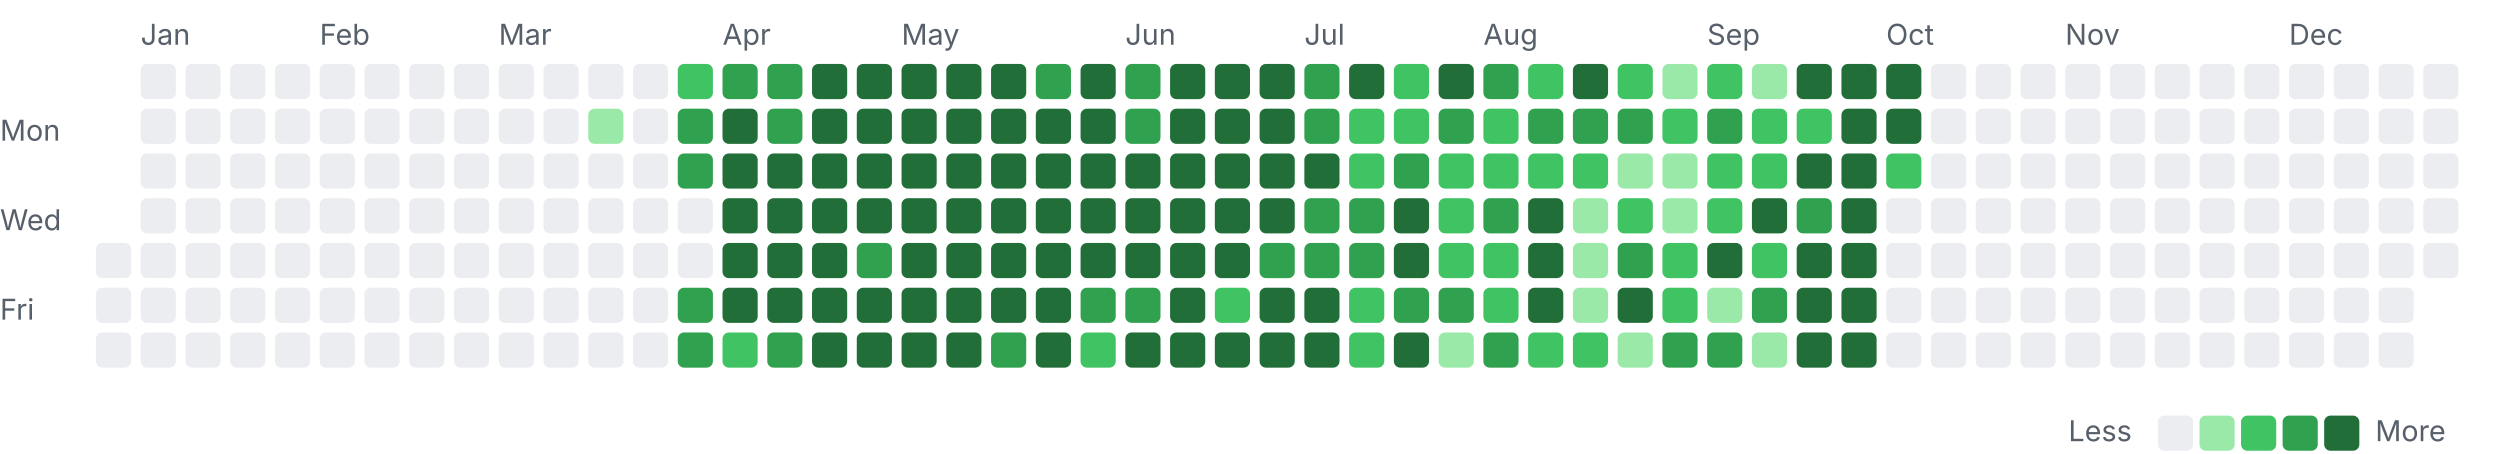
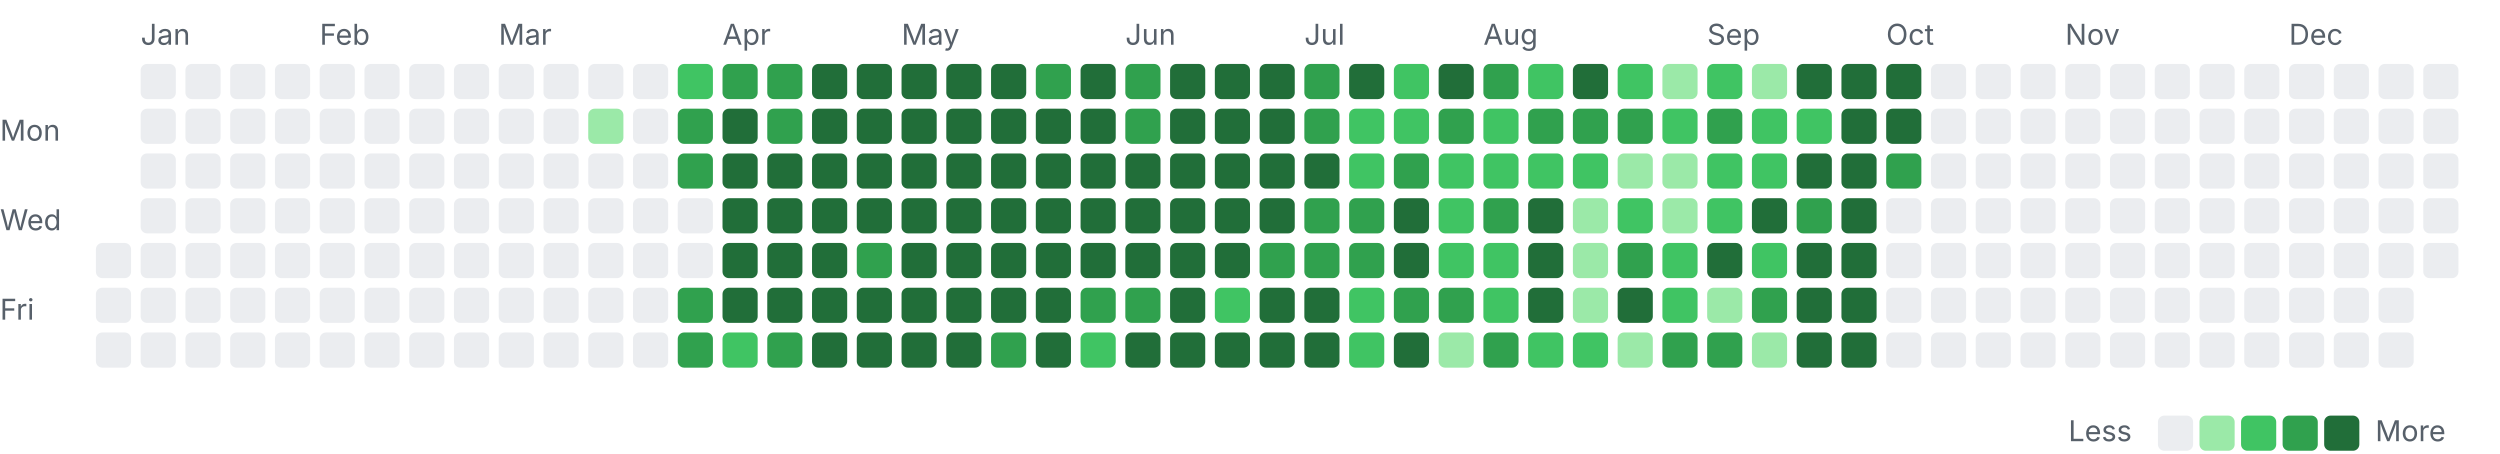
<svg xmlns="http://www.w3.org/2000/svg" width="782" height="142" viewBox="0 0 782 142">
  <style>.l0{fill:#ebedf0}.l1{fill:#9be9a8}.l2{fill:#40c463}.l3{fill:#30a14e}.l4{fill:#216e39} .lbl{fill:#57606a;font:9px -apple-system,Segoe UI,sans-serif}@media(prefers-color-scheme:dark){.l0{fill:#161b22}.l1{fill:#0e4429}.l2{fill:#006d32}.l3{fill:#26a641}.l4{fill:#39d353} .lbl{fill:#8b949e}}</style>
  <text class="lbl" x="44" y="14">Jan</text>
  <text class="lbl" x="100" y="14">Feb</text>
  <text class="lbl" x="156" y="14">Mar</text>
  <text class="lbl" x="226" y="14">Apr</text>
  <text class="lbl" x="282" y="14">May</text>
  <text class="lbl" x="352" y="14">Jun</text>
  <text class="lbl" x="408" y="14">Jul</text>
  <text class="lbl" x="464" y="14">Aug</text>
  <text class="lbl" x="534" y="14">Sep</text>
  <text class="lbl" x="590" y="14">Oct</text>
  <text class="lbl" x="646" y="14">Nov</text>
  <text class="lbl" x="716" y="14">Dec</text>
  <text class="lbl" x="0" y="44">Mon</text>
  <text class="lbl" x="0" y="72">Wed</text>
  <text class="lbl" x="0" y="100">Fri</text>
  <rect class="l0" x="30" y="76" width="11" height="11" rx="2" />
  <rect class="l0" x="30" y="90" width="11" height="11" rx="2" />
  <rect class="l0" x="30" y="104" width="11" height="11" rx="2" />
  <rect class="l0" x="44" y="20" width="11" height="11" rx="2" />
  <rect class="l0" x="44" y="34" width="11" height="11" rx="2" />
  <rect class="l0" x="44" y="48" width="11" height="11" rx="2" />
  <rect class="l0" x="44" y="62" width="11" height="11" rx="2" />
  <rect class="l0" x="44" y="76" width="11" height="11" rx="2" />
  <rect class="l0" x="44" y="90" width="11" height="11" rx="2" />
  <rect class="l0" x="44" y="104" width="11" height="11" rx="2" />
  <rect class="l0" x="58" y="20" width="11" height="11" rx="2" />
  <rect class="l0" x="58" y="34" width="11" height="11" rx="2" />
  <rect class="l0" x="58" y="48" width="11" height="11" rx="2" />
  <rect class="l0" x="58" y="62" width="11" height="11" rx="2" />
  <rect class="l0" x="58" y="76" width="11" height="11" rx="2" />
  <rect class="l0" x="58" y="90" width="11" height="11" rx="2" />
  <rect class="l0" x="58" y="104" width="11" height="11" rx="2" />
  <rect class="l0" x="72" y="20" width="11" height="11" rx="2" />
  <rect class="l0" x="72" y="34" width="11" height="11" rx="2" />
  <rect class="l0" x="72" y="48" width="11" height="11" rx="2" />
  <rect class="l0" x="72" y="62" width="11" height="11" rx="2" />
  <rect class="l0" x="72" y="76" width="11" height="11" rx="2" />
  <rect class="l0" x="72" y="90" width="11" height="11" rx="2" />
  <rect class="l0" x="72" y="104" width="11" height="11" rx="2" />
  <rect class="l0" x="86" y="20" width="11" height="11" rx="2" />
  <rect class="l0" x="86" y="34" width="11" height="11" rx="2" />
  <rect class="l0" x="86" y="48" width="11" height="11" rx="2" />
  <rect class="l0" x="86" y="62" width="11" height="11" rx="2" />
  <rect class="l0" x="86" y="76" width="11" height="11" rx="2" />
  <rect class="l0" x="86" y="90" width="11" height="11" rx="2" />
  <rect class="l0" x="86" y="104" width="11" height="11" rx="2" />
  <rect class="l0" x="100" y="20" width="11" height="11" rx="2" />
  <rect class="l0" x="100" y="34" width="11" height="11" rx="2" />
  <rect class="l0" x="100" y="48" width="11" height="11" rx="2" />
  <rect class="l0" x="100" y="62" width="11" height="11" rx="2" />
  <rect class="l0" x="100" y="76" width="11" height="11" rx="2" />
  <rect class="l0" x="100" y="90" width="11" height="11" rx="2" />
  <rect class="l0" x="100" y="104" width="11" height="11" rx="2" />
  <rect class="l0" x="114" y="20" width="11" height="11" rx="2" />
  <rect class="l0" x="114" y="34" width="11" height="11" rx="2" />
  <rect class="l0" x="114" y="48" width="11" height="11" rx="2" />
  <rect class="l0" x="114" y="62" width="11" height="11" rx="2" />
  <rect class="l0" x="114" y="76" width="11" height="11" rx="2" />
  <rect class="l0" x="114" y="90" width="11" height="11" rx="2" />
  <rect class="l0" x="114" y="104" width="11" height="11" rx="2" />
  <rect class="l0" x="128" y="20" width="11" height="11" rx="2" />
  <rect class="l0" x="128" y="34" width="11" height="11" rx="2" />
  <rect class="l0" x="128" y="48" width="11" height="11" rx="2" />
  <rect class="l0" x="128" y="62" width="11" height="11" rx="2" />
  <rect class="l0" x="128" y="76" width="11" height="11" rx="2" />
  <rect class="l0" x="128" y="90" width="11" height="11" rx="2" />
  <rect class="l0" x="128" y="104" width="11" height="11" rx="2" />
  <rect class="l0" x="142" y="20" width="11" height="11" rx="2" />
  <rect class="l0" x="142" y="34" width="11" height="11" rx="2" />
  <rect class="l0" x="142" y="48" width="11" height="11" rx="2" />
  <rect class="l0" x="142" y="62" width="11" height="11" rx="2" />
  <rect class="l0" x="142" y="76" width="11" height="11" rx="2" />
  <rect class="l0" x="142" y="90" width="11" height="11" rx="2" />
  <rect class="l0" x="142" y="104" width="11" height="11" rx="2" />
  <rect class="l0" x="156" y="20" width="11" height="11" rx="2" />
  <rect class="l0" x="156" y="34" width="11" height="11" rx="2" />
  <rect class="l0" x="156" y="48" width="11" height="11" rx="2" />
  <rect class="l0" x="156" y="62" width="11" height="11" rx="2" />
  <rect class="l0" x="156" y="76" width="11" height="11" rx="2" />
  <rect class="l0" x="156" y="90" width="11" height="11" rx="2" />
  <rect class="l0" x="156" y="104" width="11" height="11" rx="2" />
  <rect class="l0" x="170" y="20" width="11" height="11" rx="2" />
  <rect class="l0" x="170" y="34" width="11" height="11" rx="2" />
  <rect class="l0" x="170" y="48" width="11" height="11" rx="2" />
  <rect class="l0" x="170" y="62" width="11" height="11" rx="2" />
  <rect class="l0" x="170" y="76" width="11" height="11" rx="2" />
  <rect class="l0" x="170" y="90" width="11" height="11" rx="2" />
  <rect class="l0" x="170" y="104" width="11" height="11" rx="2" />
  <rect class="l0" x="184" y="20" width="11" height="11" rx="2" />
  <rect class="l1" x="184" y="34" width="11" height="11" rx="2" />
  <rect class="l0" x="184" y="48" width="11" height="11" rx="2" />
  <rect class="l0" x="184" y="62" width="11" height="11" rx="2" />
  <rect class="l0" x="184" y="76" width="11" height="11" rx="2" />
  <rect class="l0" x="184" y="90" width="11" height="11" rx="2" />
  <rect class="l0" x="184" y="104" width="11" height="11" rx="2" />
  <rect class="l0" x="198" y="20" width="11" height="11" rx="2" />
  <rect class="l0" x="198" y="34" width="11" height="11" rx="2" />
  <rect class="l0" x="198" y="48" width="11" height="11" rx="2" />
  <rect class="l0" x="198" y="62" width="11" height="11" rx="2" />
  <rect class="l0" x="198" y="76" width="11" height="11" rx="2" />
  <rect class="l0" x="198" y="90" width="11" height="11" rx="2" />
  <rect class="l0" x="198" y="104" width="11" height="11" rx="2" />
  <rect class="l2" x="212" y="20" width="11" height="11" rx="2" />
  <rect class="l3" x="212" y="34" width="11" height="11" rx="2" />
  <rect class="l3" x="212" y="48" width="11" height="11" rx="2" />
  <rect class="l0" x="212" y="62" width="11" height="11" rx="2" />
  <rect class="l0" x="212" y="76" width="11" height="11" rx="2" />
  <rect class="l3" x="212" y="90" width="11" height="11" rx="2" />
  <rect class="l3" x="212" y="104" width="11" height="11" rx="2" />
  <rect class="l3" x="226" y="20" width="11" height="11" rx="2" />
  <rect class="l4" x="226" y="34" width="11" height="11" rx="2" />
  <rect class="l4" x="226" y="48" width="11" height="11" rx="2" />
  <rect class="l4" x="226" y="62" width="11" height="11" rx="2" />
  <rect class="l4" x="226" y="76" width="11" height="11" rx="2" />
  <rect class="l4" x="226" y="90" width="11" height="11" rx="2" />
  <rect class="l2" x="226" y="104" width="11" height="11" rx="2" />
  <rect class="l3" x="240" y="20" width="11" height="11" rx="2" />
  <rect class="l3" x="240" y="34" width="11" height="11" rx="2" />
  <rect class="l4" x="240" y="48" width="11" height="11" rx="2" />
  <rect class="l4" x="240" y="62" width="11" height="11" rx="2" />
  <rect class="l4" x="240" y="76" width="11" height="11" rx="2" />
  <rect class="l4" x="240" y="90" width="11" height="11" rx="2" />
  <rect class="l3" x="240" y="104" width="11" height="11" rx="2" />
  <rect class="l4" x="254" y="20" width="11" height="11" rx="2" />
  <rect class="l4" x="254" y="34" width="11" height="11" rx="2" />
  <rect class="l4" x="254" y="48" width="11" height="11" rx="2" />
  <rect class="l4" x="254" y="62" width="11" height="11" rx="2" />
  <rect class="l4" x="254" y="76" width="11" height="11" rx="2" />
  <rect class="l4" x="254" y="90" width="11" height="11" rx="2" />
  <rect class="l4" x="254" y="104" width="11" height="11" rx="2" />
  <rect class="l4" x="268" y="20" width="11" height="11" rx="2" />
  <rect class="l4" x="268" y="34" width="11" height="11" rx="2" />
  <rect class="l4" x="268" y="48" width="11" height="11" rx="2" />
  <rect class="l4" x="268" y="62" width="11" height="11" rx="2" />
  <rect class="l3" x="268" y="76" width="11" height="11" rx="2" />
  <rect class="l4" x="268" y="90" width="11" height="11" rx="2" />
  <rect class="l4" x="268" y="104" width="11" height="11" rx="2" />
  <rect class="l4" x="282" y="20" width="11" height="11" rx="2" />
  <rect class="l4" x="282" y="34" width="11" height="11" rx="2" />
  <rect class="l4" x="282" y="48" width="11" height="11" rx="2" />
  <rect class="l4" x="282" y="62" width="11" height="11" rx="2" />
  <rect class="l4" x="282" y="76" width="11" height="11" rx="2" />
  <rect class="l4" x="282" y="90" width="11" height="11" rx="2" />
  <rect class="l4" x="282" y="104" width="11" height="11" rx="2" />
  <rect class="l4" x="296" y="20" width="11" height="11" rx="2" />
  <rect class="l4" x="296" y="34" width="11" height="11" rx="2" />
  <rect class="l4" x="296" y="48" width="11" height="11" rx="2" />
  <rect class="l4" x="296" y="62" width="11" height="11" rx="2" />
  <rect class="l4" x="296" y="76" width="11" height="11" rx="2" />
  <rect class="l4" x="296" y="90" width="11" height="11" rx="2" />
  <rect class="l4" x="296" y="104" width="11" height="11" rx="2" />
  <rect class="l4" x="310" y="20" width="11" height="11" rx="2" />
  <rect class="l4" x="310" y="34" width="11" height="11" rx="2" />
  <rect class="l4" x="310" y="48" width="11" height="11" rx="2" />
  <rect class="l4" x="310" y="62" width="11" height="11" rx="2" />
  <rect class="l4" x="310" y="76" width="11" height="11" rx="2" />
  <rect class="l4" x="310" y="90" width="11" height="11" rx="2" />
  <rect class="l3" x="310" y="104" width="11" height="11" rx="2" />
  <rect class="l3" x="324" y="20" width="11" height="11" rx="2" />
  <rect class="l4" x="324" y="34" width="11" height="11" rx="2" />
  <rect class="l4" x="324" y="48" width="11" height="11" rx="2" />
  <rect class="l4" x="324" y="62" width="11" height="11" rx="2" />
  <rect class="l4" x="324" y="76" width="11" height="11" rx="2" />
  <rect class="l4" x="324" y="90" width="11" height="11" rx="2" />
  <rect class="l4" x="324" y="104" width="11" height="11" rx="2" />
  <rect class="l4" x="338" y="20" width="11" height="11" rx="2" />
  <rect class="l4" x="338" y="34" width="11" height="11" rx="2" />
  <rect class="l4" x="338" y="48" width="11" height="11" rx="2" />
  <rect class="l4" x="338" y="62" width="11" height="11" rx="2" />
  <rect class="l4" x="338" y="76" width="11" height="11" rx="2" />
  <rect class="l3" x="338" y="90" width="11" height="11" rx="2" />
  <rect class="l2" x="338" y="104" width="11" height="11" rx="2" />
  <rect class="l3" x="352" y="20" width="11" height="11" rx="2" />
  <rect class="l3" x="352" y="34" width="11" height="11" rx="2" />
  <rect class="l4" x="352" y="48" width="11" height="11" rx="2" />
  <rect class="l4" x="352" y="62" width="11" height="11" rx="2" />
  <rect class="l4" x="352" y="76" width="11" height="11" rx="2" />
  <rect class="l3" x="352" y="90" width="11" height="11" rx="2" />
  <rect class="l4" x="352" y="104" width="11" height="11" rx="2" />
  <rect class="l4" x="366" y="20" width="11" height="11" rx="2" />
  <rect class="l4" x="366" y="34" width="11" height="11" rx="2" />
  <rect class="l4" x="366" y="48" width="11" height="11" rx="2" />
  <rect class="l4" x="366" y="62" width="11" height="11" rx="2" />
  <rect class="l4" x="366" y="76" width="11" height="11" rx="2" />
  <rect class="l4" x="366" y="90" width="11" height="11" rx="2" />
  <rect class="l4" x="366" y="104" width="11" height="11" rx="2" />
  <rect class="l4" x="380" y="20" width="11" height="11" rx="2" />
  <rect class="l4" x="380" y="34" width="11" height="11" rx="2" />
  <rect class="l4" x="380" y="48" width="11" height="11" rx="2" />
  <rect class="l4" x="380" y="62" width="11" height="11" rx="2" />
  <rect class="l4" x="380" y="76" width="11" height="11" rx="2" />
  <rect class="l2" x="380" y="90" width="11" height="11" rx="2" />
  <rect class="l4" x="380" y="104" width="11" height="11" rx="2" />
  <rect class="l4" x="394" y="20" width="11" height="11" rx="2" />
  <rect class="l4" x="394" y="34" width="11" height="11" rx="2" />
  <rect class="l4" x="394" y="48" width="11" height="11" rx="2" />
  <rect class="l4" x="394" y="62" width="11" height="11" rx="2" />
  <rect class="l3" x="394" y="76" width="11" height="11" rx="2" />
  <rect class="l4" x="394" y="90" width="11" height="11" rx="2" />
  <rect class="l4" x="394" y="104" width="11" height="11" rx="2" />
  <rect class="l3" x="408" y="20" width="11" height="11" rx="2" />
  <rect class="l3" x="408" y="34" width="11" height="11" rx="2" />
  <rect class="l4" x="408" y="48" width="11" height="11" rx="2" />
  <rect class="l3" x="408" y="62" width="11" height="11" rx="2" />
  <rect class="l3" x="408" y="76" width="11" height="11" rx="2" />
  <rect class="l4" x="408" y="90" width="11" height="11" rx="2" />
  <rect class="l4" x="408" y="104" width="11" height="11" rx="2" />
  <rect class="l4" x="422" y="20" width="11" height="11" rx="2" />
  <rect class="l2" x="422" y="34" width="11" height="11" rx="2" />
  <rect class="l2" x="422" y="48" width="11" height="11" rx="2" />
  <rect class="l3" x="422" y="62" width="11" height="11" rx="2" />
  <rect class="l3" x="422" y="76" width="11" height="11" rx="2" />
  <rect class="l2" x="422" y="90" width="11" height="11" rx="2" />
  <rect class="l2" x="422" y="104" width="11" height="11" rx="2" />
  <rect class="l2" x="436" y="20" width="11" height="11" rx="2" />
  <rect class="l2" x="436" y="34" width="11" height="11" rx="2" />
  <rect class="l3" x="436" y="48" width="11" height="11" rx="2" />
  <rect class="l4" x="436" y="62" width="11" height="11" rx="2" />
  <rect class="l4" x="436" y="76" width="11" height="11" rx="2" />
  <rect class="l3" x="436" y="90" width="11" height="11" rx="2" />
  <rect class="l4" x="436" y="104" width="11" height="11" rx="2" />
  <rect class="l4" x="450" y="20" width="11" height="11" rx="2" />
  <rect class="l3" x="450" y="34" width="11" height="11" rx="2" />
  <rect class="l2" x="450" y="48" width="11" height="11" rx="2" />
  <rect class="l2" x="450" y="62" width="11" height="11" rx="2" />
  <rect class="l2" x="450" y="76" width="11" height="11" rx="2" />
  <rect class="l3" x="450" y="90" width="11" height="11" rx="2" />
  <rect class="l1" x="450" y="104" width="11" height="11" rx="2" />
  <rect class="l3" x="464" y="20" width="11" height="11" rx="2" />
  <rect class="l2" x="464" y="34" width="11" height="11" rx="2" />
  <rect class="l2" x="464" y="48" width="11" height="11" rx="2" />
  <rect class="l3" x="464" y="62" width="11" height="11" rx="2" />
  <rect class="l2" x="464" y="76" width="11" height="11" rx="2" />
  <rect class="l2" x="464" y="90" width="11" height="11" rx="2" />
  <rect class="l3" x="464" y="104" width="11" height="11" rx="2" />
  <rect class="l2" x="478" y="20" width="11" height="11" rx="2" />
  <rect class="l3" x="478" y="34" width="11" height="11" rx="2" />
  <rect class="l2" x="478" y="48" width="11" height="11" rx="2" />
  <rect class="l4" x="478" y="62" width="11" height="11" rx="2" />
  <rect class="l4" x="478" y="76" width="11" height="11" rx="2" />
  <rect class="l4" x="478" y="90" width="11" height="11" rx="2" />
  <rect class="l2" x="478" y="104" width="11" height="11" rx="2" />
  <rect class="l4" x="492" y="20" width="11" height="11" rx="2" />
  <rect class="l3" x="492" y="34" width="11" height="11" rx="2" />
  <rect class="l2" x="492" y="48" width="11" height="11" rx="2" />
  <rect class="l1" x="492" y="62" width="11" height="11" rx="2" />
  <rect class="l1" x="492" y="76" width="11" height="11" rx="2" />
  <rect class="l1" x="492" y="90" width="11" height="11" rx="2" />
  <rect class="l2" x="492" y="104" width="11" height="11" rx="2" />
  <rect class="l2" x="506" y="20" width="11" height="11" rx="2" />
  <rect class="l3" x="506" y="34" width="11" height="11" rx="2" />
  <rect class="l1" x="506" y="48" width="11" height="11" rx="2" />
  <rect class="l2" x="506" y="62" width="11" height="11" rx="2" />
  <rect class="l3" x="506" y="76" width="11" height="11" rx="2" />
  <rect class="l4" x="506" y="90" width="11" height="11" rx="2" />
  <rect class="l1" x="506" y="104" width="11" height="11" rx="2" />
  <rect class="l1" x="520" y="20" width="11" height="11" rx="2" />
  <rect class="l2" x="520" y="34" width="11" height="11" rx="2" />
  <rect class="l1" x="520" y="48" width="11" height="11" rx="2" />
  <rect class="l1" x="520" y="62" width="11" height="11" rx="2" />
  <rect class="l2" x="520" y="76" width="11" height="11" rx="2" />
  <rect class="l2" x="520" y="90" width="11" height="11" rx="2" />
  <rect class="l3" x="520" y="104" width="11" height="11" rx="2" />
  <rect class="l2" x="534" y="20" width="11" height="11" rx="2" />
  <rect class="l3" x="534" y="34" width="11" height="11" rx="2" />
  <rect class="l2" x="534" y="48" width="11" height="11" rx="2" />
  <rect class="l2" x="534" y="62" width="11" height="11" rx="2" />
  <rect class="l4" x="534" y="76" width="11" height="11" rx="2" />
  <rect class="l1" x="534" y="90" width="11" height="11" rx="2" />
  <rect class="l3" x="534" y="104" width="11" height="11" rx="2" />
  <rect class="l1" x="548" y="20" width="11" height="11" rx="2" />
  <rect class="l2" x="548" y="34" width="11" height="11" rx="2" />
  <rect class="l2" x="548" y="48" width="11" height="11" rx="2" />
  <rect class="l4" x="548" y="62" width="11" height="11" rx="2" />
  <rect class="l2" x="548" y="76" width="11" height="11" rx="2" />
  <rect class="l3" x="548" y="90" width="11" height="11" rx="2" />
  <rect class="l1" x="548" y="104" width="11" height="11" rx="2" />
  <rect class="l4" x="562" y="20" width="11" height="11" rx="2" />
  <rect class="l2" x="562" y="34" width="11" height="11" rx="2" />
  <rect class="l4" x="562" y="48" width="11" height="11" rx="2" />
  <rect class="l3" x="562" y="62" width="11" height="11" rx="2" />
  <rect class="l4" x="562" y="76" width="11" height="11" rx="2" />
  <rect class="l4" x="562" y="90" width="11" height="11" rx="2" />
  <rect class="l4" x="562" y="104" width="11" height="11" rx="2" />
  <rect class="l4" x="576" y="20" width="11" height="11" rx="2" />
  <rect class="l4" x="576" y="34" width="11" height="11" rx="2" />
  <rect class="l4" x="576" y="48" width="11" height="11" rx="2" />
  <rect class="l4" x="576" y="62" width="11" height="11" rx="2" />
  <rect class="l4" x="576" y="76" width="11" height="11" rx="2" />
  <rect class="l4" x="576" y="90" width="11" height="11" rx="2" />
  <rect class="l4" x="576" y="104" width="11" height="11" rx="2" />
  <rect class="l4" x="590" y="20" width="11" height="11" rx="2" />
  <rect class="l4" x="590" y="34" width="11" height="11" rx="2" />
-   <rect class="l2" x="590" y="48" width="11" height="11" rx="2" />
+   <rect class="l3" x="590" y="48" width="11" height="11" rx="2" />
  <rect class="l0" x="590" y="62" width="11" height="11" rx="2" />
  <rect class="l0" x="590" y="76" width="11" height="11" rx="2" />
  <rect class="l0" x="590" y="90" width="11" height="11" rx="2" />
  <rect class="l0" x="590" y="104" width="11" height="11" rx="2" />
  <rect class="l0" x="604" y="20" width="11" height="11" rx="2" />
  <rect class="l0" x="604" y="34" width="11" height="11" rx="2" />
  <rect class="l0" x="604" y="48" width="11" height="11" rx="2" />
  <rect class="l0" x="604" y="62" width="11" height="11" rx="2" />
  <rect class="l0" x="604" y="76" width="11" height="11" rx="2" />
  <rect class="l0" x="604" y="90" width="11" height="11" rx="2" />
  <rect class="l0" x="604" y="104" width="11" height="11" rx="2" />
  <rect class="l0" x="618" y="20" width="11" height="11" rx="2" />
  <rect class="l0" x="618" y="34" width="11" height="11" rx="2" />
  <rect class="l0" x="618" y="48" width="11" height="11" rx="2" />
  <rect class="l0" x="618" y="62" width="11" height="11" rx="2" />
  <rect class="l0" x="618" y="76" width="11" height="11" rx="2" />
  <rect class="l0" x="618" y="90" width="11" height="11" rx="2" />
  <rect class="l0" x="618" y="104" width="11" height="11" rx="2" />
  <rect class="l0" x="632" y="20" width="11" height="11" rx="2" />
  <rect class="l0" x="632" y="34" width="11" height="11" rx="2" />
  <rect class="l0" x="632" y="48" width="11" height="11" rx="2" />
  <rect class="l0" x="632" y="62" width="11" height="11" rx="2" />
  <rect class="l0" x="632" y="76" width="11" height="11" rx="2" />
  <rect class="l0" x="632" y="90" width="11" height="11" rx="2" />
  <rect class="l0" x="632" y="104" width="11" height="11" rx="2" />
  <rect class="l0" x="646" y="20" width="11" height="11" rx="2" />
  <rect class="l0" x="646" y="34" width="11" height="11" rx="2" />
  <rect class="l0" x="646" y="48" width="11" height="11" rx="2" />
  <rect class="l0" x="646" y="62" width="11" height="11" rx="2" />
  <rect class="l0" x="646" y="76" width="11" height="11" rx="2" />
  <rect class="l0" x="646" y="90" width="11" height="11" rx="2" />
  <rect class="l0" x="646" y="104" width="11" height="11" rx="2" />
  <rect class="l0" x="660" y="20" width="11" height="11" rx="2" />
  <rect class="l0" x="660" y="34" width="11" height="11" rx="2" />
  <rect class="l0" x="660" y="48" width="11" height="11" rx="2" />
  <rect class="l0" x="660" y="62" width="11" height="11" rx="2" />
  <rect class="l0" x="660" y="76" width="11" height="11" rx="2" />
  <rect class="l0" x="660" y="90" width="11" height="11" rx="2" />
  <rect class="l0" x="660" y="104" width="11" height="11" rx="2" />
  <rect class="l0" x="674" y="20" width="11" height="11" rx="2" />
  <rect class="l0" x="674" y="34" width="11" height="11" rx="2" />
  <rect class="l0" x="674" y="48" width="11" height="11" rx="2" />
  <rect class="l0" x="674" y="62" width="11" height="11" rx="2" />
  <rect class="l0" x="674" y="76" width="11" height="11" rx="2" />
  <rect class="l0" x="674" y="90" width="11" height="11" rx="2" />
  <rect class="l0" x="674" y="104" width="11" height="11" rx="2" />
  <rect class="l0" x="688" y="20" width="11" height="11" rx="2" />
  <rect class="l0" x="688" y="34" width="11" height="11" rx="2" />
  <rect class="l0" x="688" y="48" width="11" height="11" rx="2" />
  <rect class="l0" x="688" y="62" width="11" height="11" rx="2" />
  <rect class="l0" x="688" y="76" width="11" height="11" rx="2" />
  <rect class="l0" x="688" y="90" width="11" height="11" rx="2" />
  <rect class="l0" x="688" y="104" width="11" height="11" rx="2" />
  <rect class="l0" x="702" y="20" width="11" height="11" rx="2" />
  <rect class="l0" x="702" y="34" width="11" height="11" rx="2" />
  <rect class="l0" x="702" y="48" width="11" height="11" rx="2" />
  <rect class="l0" x="702" y="62" width="11" height="11" rx="2" />
  <rect class="l0" x="702" y="76" width="11" height="11" rx="2" />
  <rect class="l0" x="702" y="90" width="11" height="11" rx="2" />
  <rect class="l0" x="702" y="104" width="11" height="11" rx="2" />
  <rect class="l0" x="716" y="20" width="11" height="11" rx="2" />
  <rect class="l0" x="716" y="34" width="11" height="11" rx="2" />
  <rect class="l0" x="716" y="48" width="11" height="11" rx="2" />
  <rect class="l0" x="716" y="62" width="11" height="11" rx="2" />
  <rect class="l0" x="716" y="76" width="11" height="11" rx="2" />
  <rect class="l0" x="716" y="90" width="11" height="11" rx="2" />
  <rect class="l0" x="716" y="104" width="11" height="11" rx="2" />
  <rect class="l0" x="730" y="20" width="11" height="11" rx="2" />
  <rect class="l0" x="730" y="34" width="11" height="11" rx="2" />
  <rect class="l0" x="730" y="48" width="11" height="11" rx="2" />
  <rect class="l0" x="730" y="62" width="11" height="11" rx="2" />
  <rect class="l0" x="730" y="76" width="11" height="11" rx="2" />
  <rect class="l0" x="730" y="90" width="11" height="11" rx="2" />
  <rect class="l0" x="730" y="104" width="11" height="11" rx="2" />
  <rect class="l0" x="744" y="20" width="11" height="11" rx="2" />
  <rect class="l0" x="744" y="34" width="11" height="11" rx="2" />
  <rect class="l0" x="744" y="48" width="11" height="11" rx="2" />
  <rect class="l0" x="744" y="62" width="11" height="11" rx="2" />
  <rect class="l0" x="744" y="76" width="11" height="11" rx="2" />
  <rect class="l0" x="744" y="90" width="11" height="11" rx="2" />
  <rect class="l0" x="744" y="104" width="11" height="11" rx="2" />
  <rect class="l0" x="758" y="20" width="11" height="11" rx="2" />
  <rect class="l0" x="758" y="34" width="11" height="11" rx="2" />
  <rect class="l0" x="758" y="48" width="11" height="11" rx="2" />
  <rect class="l0" x="758" y="62" width="11" height="11" rx="2" />
  <rect class="l0" x="758" y="76" width="11" height="11" rx="2" />
  <text class="lbl" x="647" y="138">Less</text>
  <rect class="l0" x="675" y="130" width="11" height="11" rx="2" />
  <rect class="l1" x="688" y="130" width="11" height="11" rx="2" />
  <rect class="l2" x="701" y="130" width="11" height="11" rx="2" />
  <rect class="l3" x="714" y="130" width="11" height="11" rx="2" />
  <rect class="l4" x="727" y="130" width="11" height="11" rx="2" />
  <text class="lbl" x="743" y="138">More</text>
</svg>
